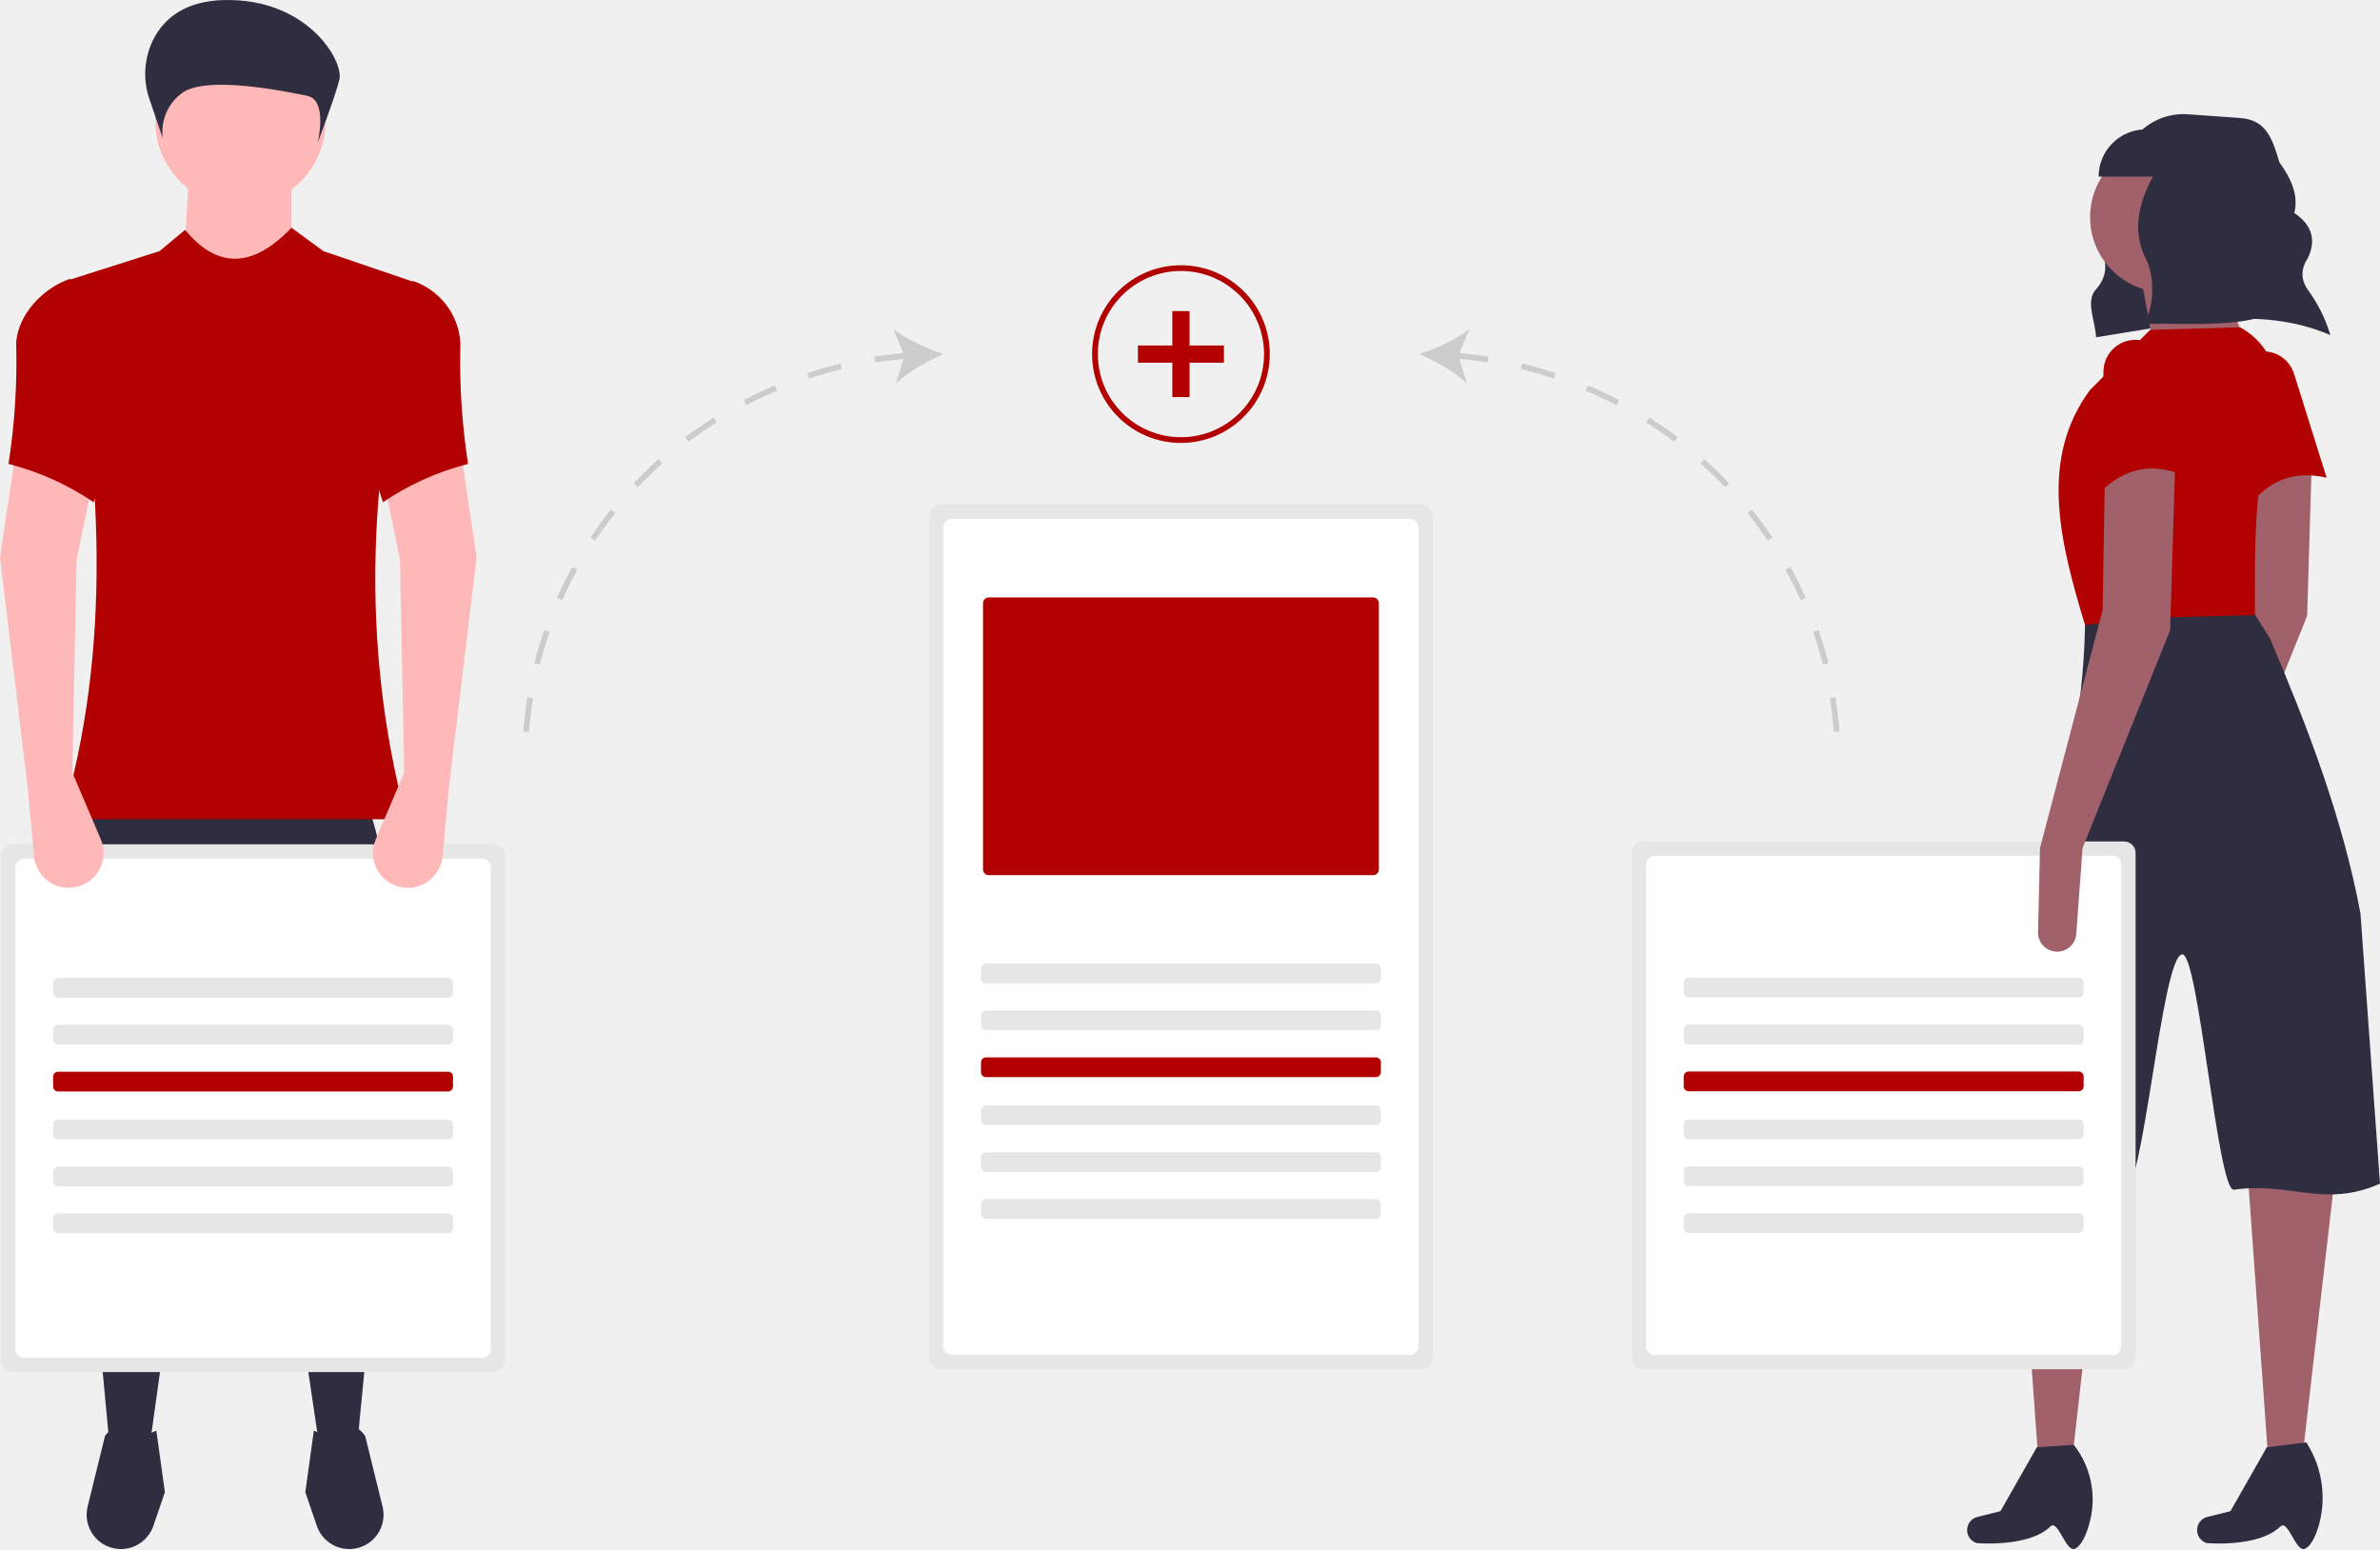
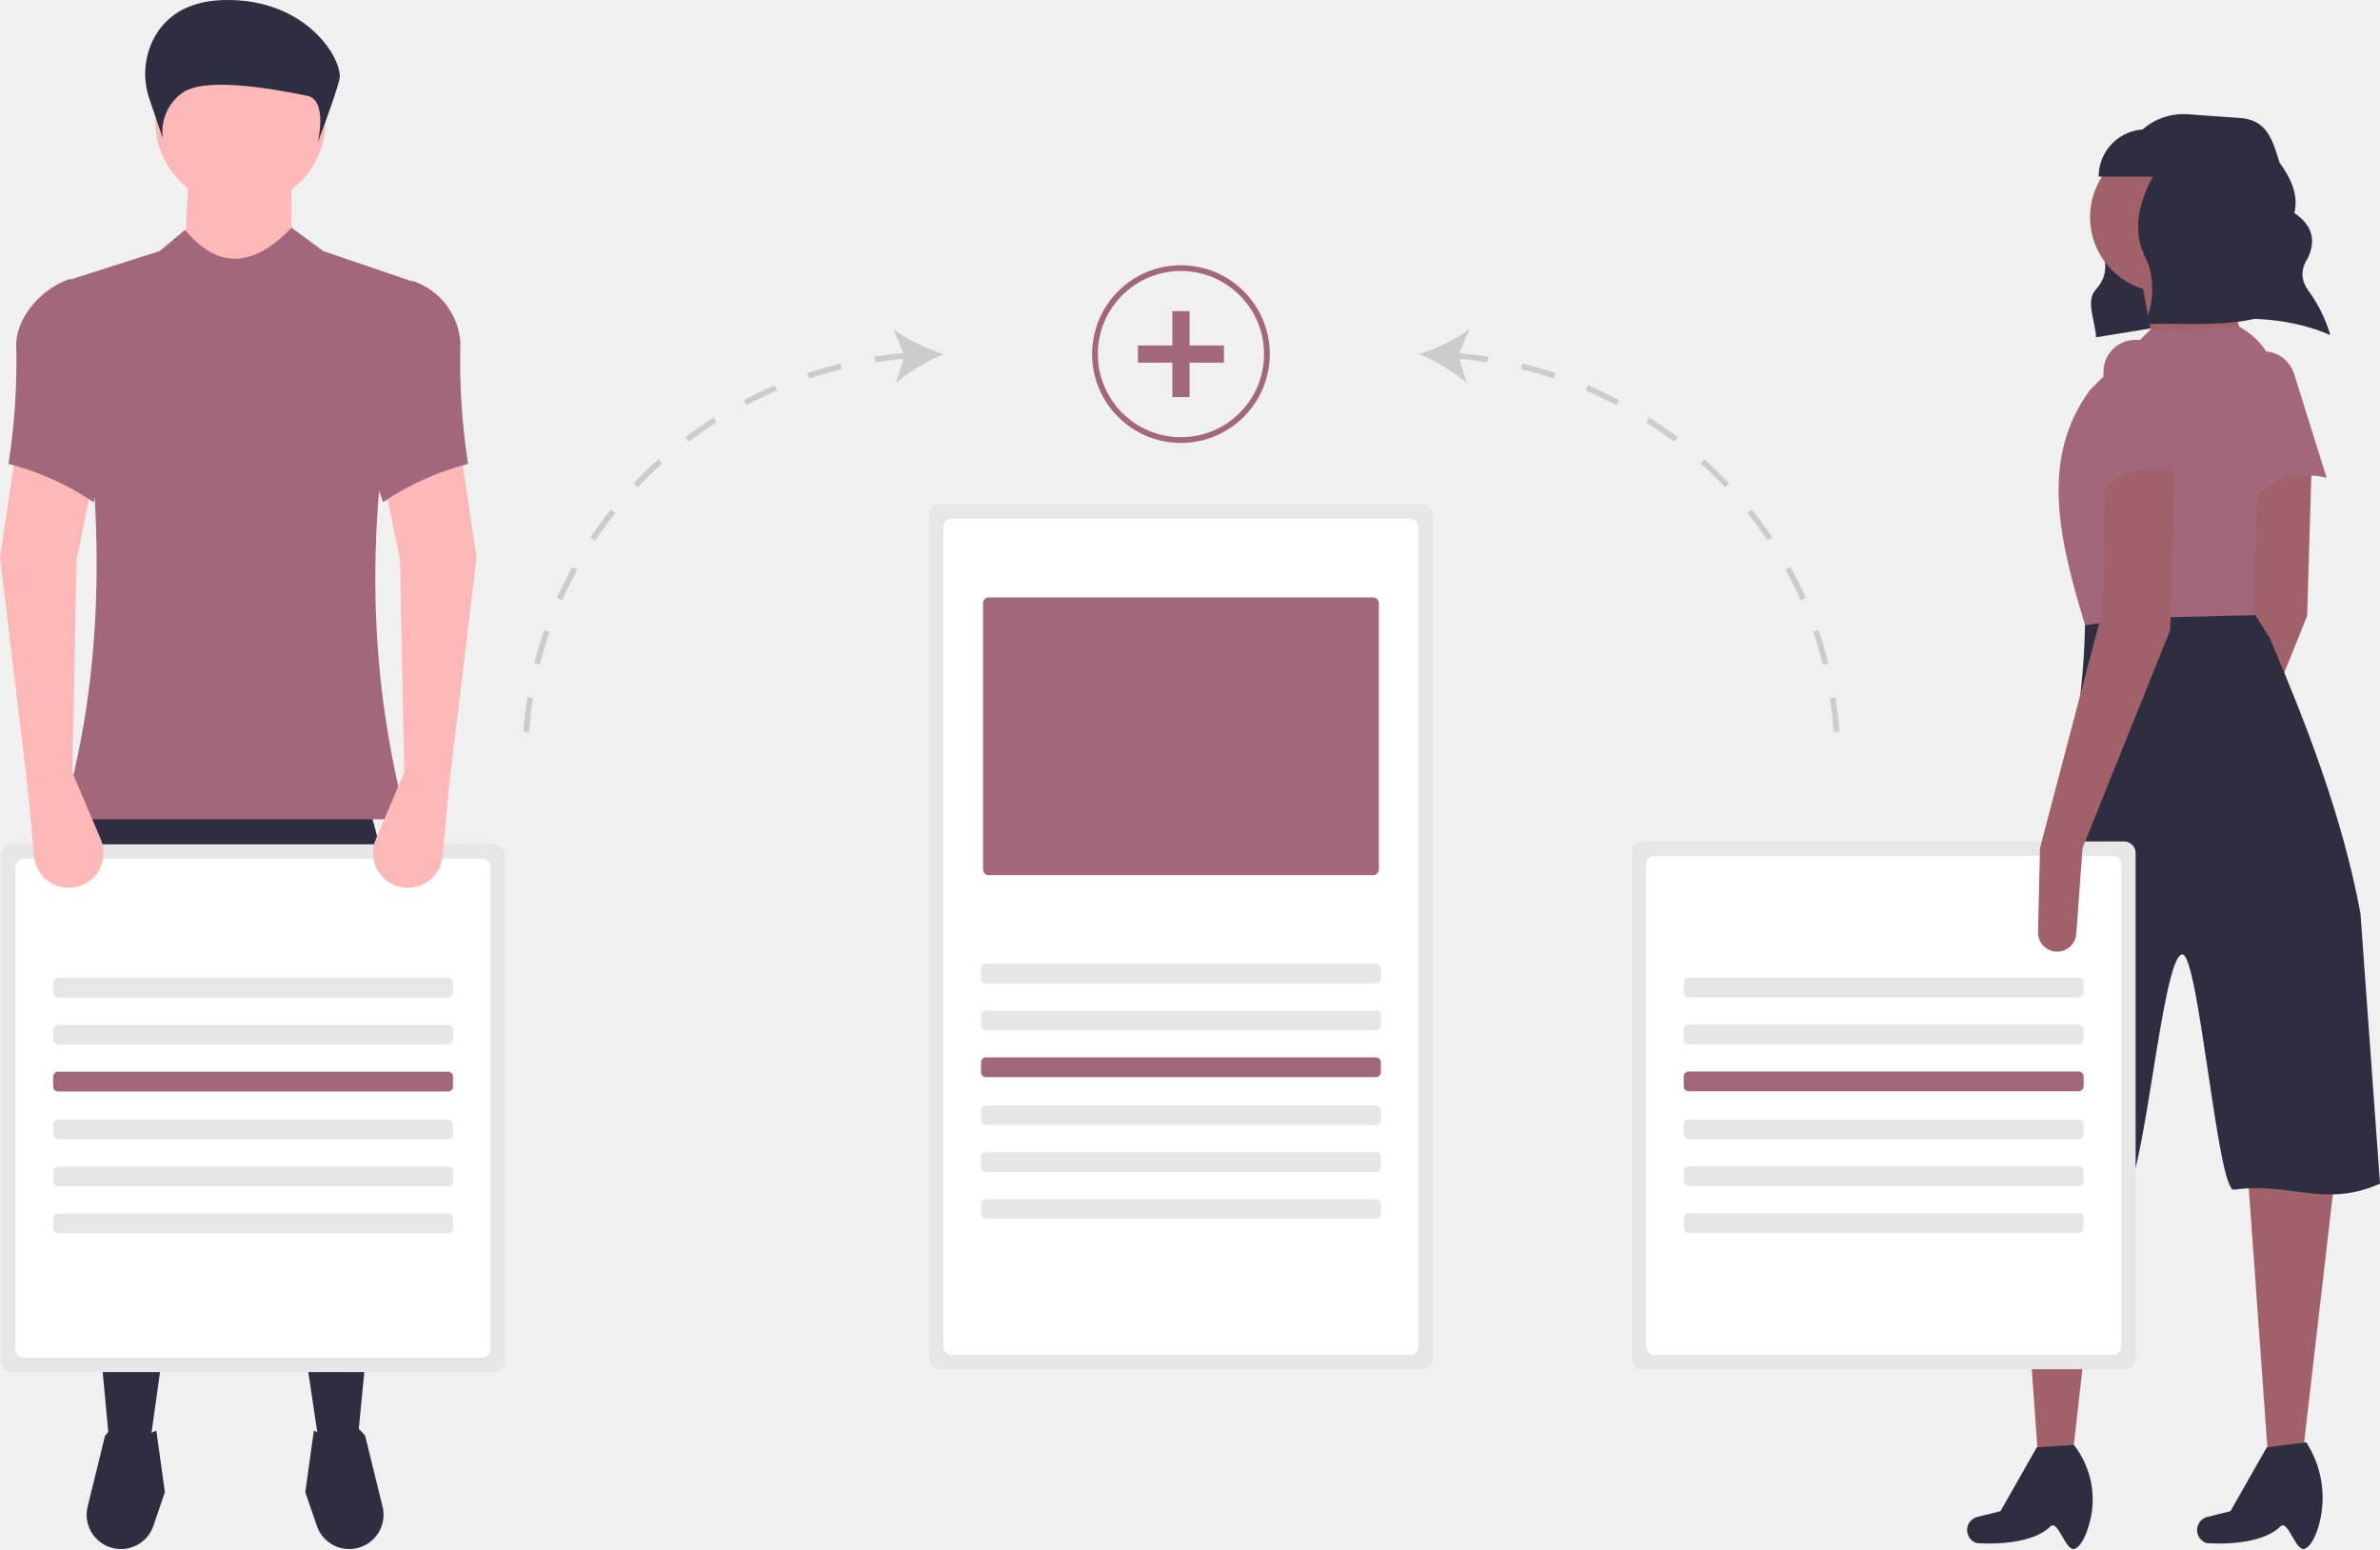
<svg xmlns="http://www.w3.org/2000/svg" id="ed15083a-efbd-40a8-bcf0-5dc6fb1adb49" data-name="Layer 1" width="880.44" height="572.995" viewBox="0 0 880.44 572.995">
  <path d="M980.867,471.844l-2.328,31.813a7.086,7.086,0,0,1-6.596,6.553h0a7.086,7.086,0,0,1-7.556-7.239l.741-31.128,27.385-87.834-3.315-53.811,25.922-.926-1.852,62.027Z" transform="translate(-159.7799 -163.5026)" fill="#a0616a" />
-   <path d="M1020.478,340.204c-11.561-2.667-21.457.441-29.134,11.251l-5.944-44.963a11.809,11.809,0,0,1,8.867-12.666h0a11.809,11.809,0,0,1,14.146,7.918Z" transform="translate(-159.7799 -163.5026)" fill="#b10101" />
+   <path d="M1020.478,340.204c-11.561-2.667-21.457.441-29.134,11.251l-5.944-44.963a11.809,11.809,0,0,1,8.867-12.666h0a11.809,11.809,0,0,1,14.146,7.918Z" transform="translate(-159.7799 -163.5026)" fill="#a2677b" />
  <path d="M1021.842,287.43c-26.713-11.362-54.156-4.163-86.649.833-.302-6.051-3.967-13.414-.128-17.636,4.664-5.128,4.235-10.517,1.428-15.936-7.177-13.859,3.106-28.605,13.489-40.866a22.995,22.995,0,0,1,19.192-8.056l19.233,1.374c9.584.685,11.908,7.247,14.624,16.463v0c4.593,6.246,7.051,12.475,5.503,18.671,6.879,4.701,8.035,10.375,4.944,16.772-2.621,4.028-2.593,7.948.119,11.761a54.298,54.298,0,0,1,8.073,16.036Z" transform="translate(-159.7799 -163.5026)" fill="#2f2e41" />
  <polygon points="766.709 538.607 753.931 538.607 746.342 433.068 778.744 432.142 766.709 538.607" fill="#a0616a" />
  <path d="M927.415,736.364c-3.407,1.555-6.261-11.044-9.135-8.219-8.039,7.9-27.324,6.129-27.324,6.129a5.025,5.025,0,0,1-3.167-6.549h0a5.025,5.025,0,0,1,3.486-3.111l8.549-2.137L913.248,698.87l13.704-.926h0a32.74,32.74,0,0,1,6.055,27.93C931.764,730.949,929.844,735.255,927.415,736.364Z" transform="translate(-159.7799 -163.5026)" fill="#2f2e41" />
  <polygon points="851.79 538.607 839.011 538.607 831.422 433.068 864.75 426.588 851.79 538.607" fill="#a0616a" />
  <path d="M1012.495,736.364c-3.407,1.555-6.261-11.044-9.135-8.219-8.039,7.9-27.324,6.129-27.324,6.129a5.025,5.025,0,0,1-3.167-6.549h0a5.025,5.025,0,0,1,3.486-3.111l8.549-2.137,13.424-23.607,14.63-1.852.369.604a37.721,37.721,0,0,1,4.042,30.844C1016.153,732.365,1014.497,735.45,1012.495,736.364Z" transform="translate(-159.7799 -163.5026)" fill="#2f2e41" />
  <path d="M1040.22,601.337c-20.652,9.138-33.022-.752-54.044,2.237-6.003.854-13.073-87.416-19.105-87.048-7.678.469-14.328,89.427-22.053,89.123a255.419,255.419,0,0,1-57.412-9.079c20.019-77.644,43.657-147.852,43.512-205.524l60.056-4.629,8.267,13.107c13.254,31.097,26.794,65.632,33.541,101.774Z" transform="translate(-159.7799 -163.5026)" fill="#2f2e41" />
  <circle cx="800.963" cy="80.345" r="27.773" fill="#a0616a" />
  <polygon points="831.514 129.412 797.26 131.263 791.705 100.712 819.479 96.084 831.514 129.412" fill="#a0616a" />
-   <path d="M993.951,391.047l-43.887,1.057-18.946,2.646c-9.3-30.72-17.129-61.37,1.852-87.023l22.219-22.219,33.328-.926.441.252a26.838,26.838,0,0,1,12.296,31.224C992.983,342.935,994.032,368.314,993.951,391.047Z" transform="translate(-159.7799 -163.5026)" fill="#b10101" />
+   <path d="M993.951,391.047l-43.887,1.057-18.946,2.646c-9.3-30.72-17.129-61.37,1.852-87.023l22.219-22.219,33.328-.926.441.252a26.838,26.838,0,0,1,12.296,31.224C992.983,342.935,994.032,368.314,993.951,391.047Z" transform="translate(-159.7799 -163.5026)" fill="#a2677b" />
  <path d="M992.271,243.708a33.769,33.769,0,0,0-8.539-22.491v-9.865H953.615a17.487,17.487,0,0,0-17.487,17.487v0h20.074c-5.413,9.965-7.748,20.412-2.535,30.477,3.145,6.072,3.284,18.135-1.024,23.927a59.673,59.673,0,0,0,6.801,0c9.304,0,34.677,1.21,40.803-4.858C1006.452,272.241,992.271,253.129,992.271,243.708Z" transform="translate(-159.7799 -163.5026)" fill="#2f2e41" />
  <path d="M945.571,474.758H767.66a4.253,4.253,0,0,0-4.241,4.241V665.741a4.253,4.253,0,0,0,4.241,4.241H945.571a4.253,4.253,0,0,0,4.241-4.241V478.998A4.253,4.253,0,0,0,945.571,474.758Z" transform="translate(-159.7799 -163.5026)" fill="#e6e6e6" />
  <path d="M941.331,480.058H771.901a3.192,3.192,0,0,0-3.18,3.18V661.5a3.19,3.19,0,0,0,3.18,3.18H941.331a3.19,3.19,0,0,0,3.18-3.18V483.239A3.19,3.19,0,0,0,941.331,480.058Z" transform="translate(-159.7799 -163.5026)" fill="#fff" />
  <path d="M930.192,477.145l-2.328,31.813a7.086,7.086,0,0,1-6.596,6.553h0a7.086,7.086,0,0,1-7.556-7.239l.741-31.128,23.145-87.949.926-53.695,25.922-.926-1.852,62.027Z" transform="translate(-159.7799 -163.5026)" fill="#a0616a" />
-   <path d="M967.223,339.203c-10.99-4.469-21.255-2.972-30.551,6.48l1.274-45.336A11.809,11.809,0,0,1,948.713,289.251h0a11.809,11.809,0,0,1,12.709,10.064Z" transform="translate(-159.7799 -163.5026)" fill="#b10101" />
+   <path d="M967.223,339.203c-10.99-4.469-21.255-2.972-30.551,6.48l1.274-45.336A11.809,11.809,0,0,1,948.713,289.251h0a11.809,11.809,0,0,1,12.709,10.064Z" transform="translate(-159.7799 -163.5026)" fill="#a2677b" />
  <path d="M928.758,525.15a1.826,1.826,0,0,1,1.826,1.826V530.629a1.826,1.826,0,0,1-1.826,1.826H784.473a1.826,1.826,0,0,1-1.826-1.826v-3.653a1.826,1.826,0,0,1,1.826-1.826H928.758" transform="translate(-159.7799 -163.5026)" fill="#e6e6e6" />
  <path d="M928.758,542.501a1.826,1.826,0,0,1,1.826,1.826v3.653a1.826,1.826,0,0,1-1.826,1.826H784.473a1.826,1.826,0,0,1-1.826-1.826V544.327a1.826,1.826,0,0,1,1.826-1.826H928.758" transform="translate(-159.7799 -163.5026)" fill="#e6e6e6" />
-   <path d="M928.758,559.851a1.826,1.826,0,0,1,1.826,1.826v3.653a1.826,1.826,0,0,1-1.826,1.826H784.473a1.826,1.826,0,0,1-1.826-1.826V561.678a1.826,1.826,0,0,1,1.826-1.826H928.758" transform="translate(-159.7799 -163.5026)" fill="#b10101" />
+   <path d="M928.758,559.851a1.826,1.826,0,0,1,1.826,1.826v3.653a1.826,1.826,0,0,1-1.826,1.826H784.473a1.826,1.826,0,0,1-1.826-1.826V561.678a1.826,1.826,0,0,1,1.826-1.826H928.758" transform="translate(-159.7799 -163.5026)" fill="#a2677b" />
  <path d="M928.758,577.582a1.826,1.826,0,0,1,1.826,1.826V583.061a1.826,1.826,0,0,1-1.826,1.826H784.473a1.826,1.826,0,0,1-1.826-1.826v-3.653a1.826,1.826,0,0,1,1.826-1.826H928.758" transform="translate(-159.7799 -163.5026)" fill="#e6e6e6" />
  <path d="M928.758,594.933a1.826,1.826,0,0,1,1.826,1.826v3.653a1.826,1.826,0,0,1-1.826,1.826H784.473a1.826,1.826,0,0,1-1.826-1.826V596.759a1.826,1.826,0,0,1,1.826-1.826H928.758" transform="translate(-159.7799 -163.5026)" fill="#e6e6e6" />
  <path d="M928.758,612.283a1.826,1.826,0,0,1,1.826,1.826v3.653a1.826,1.826,0,0,1-1.826,1.826H784.473a1.826,1.826,0,0,1-1.826-1.826v-3.653a1.826,1.826,0,0,1,1.826-1.826H928.758" transform="translate(-159.7799 -163.5026)" fill="#e6e6e6" />
  <path d="M292.006,697.15l-14.167.787-32.27-217.229L215.268,697.543,199.92,694.001c-8.523-93.471-19.619-190.085-11.806-232.183H295.941C311.954,503.665,301.265,601.918,292.006,697.15Z" transform="translate(-159.7799 -163.5026)" fill="#2f2e41" />
  <path d="M203.865,736.481h0A12.684,12.684,0,0,1,192.198,720.782l6.447-26.19c5.389-6.696,10.213-6.403,14.544,0l4.426-1.897,3.162,22.765-4.361,12.739A12.684,12.684,0,0,1,203.865,736.481Z" transform="translate(-159.7799 -163.5026)" fill="#2f2e41" />
  <path d="M289.635,736.481h0a12.684,12.684,0,0,0,11.667-15.699l-6.447-26.19c-5.389-6.696-10.213-6.403-14.544,0l-4.426-1.897-3.162,22.765,4.361,12.739A12.684,12.684,0,0,0,289.635,736.481Z" transform="translate(-159.7799 -163.5026)" fill="#2f2e41" />
  <circle cx="88.938" cy="44.882" r="31.482" fill="#ffb8b8" />
  <polygon points="107.827 103.124 67.687 103.124 70.048 61.41 107.827 61.41 107.827 103.124" fill="#ffb8b8" />
-   <path d="M310.109,466.541H182.605c18.59-62.684,15.322-129.834,1.574-199.126l34.631-11.019,9.445-7.871c11.852,14.435,24.957,14.316,39.353-.787l11.806,8.658,34.631,11.806C295.778,334.96,292.807,401.137,310.109,466.541Z" transform="translate(-159.7799 -163.5026)" fill="#b10101" />
+   <path d="M310.109,466.541H182.605c18.59-62.684,15.322-129.834,1.574-199.126l34.631-11.019,9.445-7.871c11.852,14.435,24.957,14.316,39.353-.787l11.806,8.658,34.631,11.806C295.778,334.96,292.807,401.137,310.109,466.541Z" transform="translate(-159.7799 -163.5026)" fill="#a2677b" />
  <path d="M215.093,200.25a28.49,28.49,0,0,1,1.932-23.149c3.847-6.823,11.256-13.218,25.499-13.579,31.076-.787,44.542,22.644,42.792,29.515s-8.015,23.218-8.015,23.218,3.885-15.741-3.885-17.315-37.874-7.871-46.614-.787a17.764,17.764,0,0,0-6.798,16.528Z" transform="translate(-159.7799 -163.5026)" fill="#2f2e41" />
  <path d="M342.356,475.818H164.444a4.271,4.271,0,0,0-4.241,4.241V666.801a4.253,4.253,0,0,0,4.241,4.241H342.356a4.253,4.253,0,0,0,4.241-4.241V480.058A4.253,4.253,0,0,0,342.356,475.818Z" transform="translate(-159.7799 -163.5026)" fill="#e6e6e6" />
  <path d="M338.115,481.118H168.685a3.19,3.19,0,0,0-3.18,3.18V662.56a3.19,3.19,0,0,0,3.18,3.18H338.115a3.19,3.19,0,0,0,3.18-3.18V484.299A3.19,3.19,0,0,0,338.115,481.118Z" transform="translate(-159.7799 -163.5026)" fill="#fff" />
  <path d="M305.98,491.039h0A12.893,12.893,0,0,1,298.79,473.975l10.532-24.75-1.574-78.706L302.238,343.759l28.334-11.019,5.509,36.992L325.85,454.735l-2.359,25.477A12.893,12.893,0,0,1,305.98,491.039Z" transform="translate(-159.7799 -163.5026)" fill="#ffb8b8" />
  <path d="M189.881,491.039h0a12.893,12.893,0,0,0,7.19-17.064L186.54,449.225l1.574-78.706,5.509-26.76-28.334-11.019-5.509,36.992,10.232,85.003,2.359,25.477A12.893,12.893,0,0,0,189.881,491.039Z" transform="translate(-159.7799 -163.5026)" fill="#ffb8b8" />
-   <path d="M332.933,335.101a100.467,100.467,0,0,0-31.482,14.167l-7.084-21.251,18.102-60.604h0a25.857,25.857,0,0,1,17.629,22.897A246.554,246.554,0,0,0,332.933,335.101Z" transform="translate(-159.7799 -163.5026)" fill="#b10101" />
-   <path d="M162.928,335.101a100.467,100.467,0,0,1,31.482,14.167l7.084-21.251L185.753,266.627h0c-9.991,3.33-19.325,13.174-19.99,23.684A246.555,246.555,0,0,1,162.928,335.101Z" transform="translate(-159.7799 -163.5026)" fill="#b10101" />
+   <path d="M332.933,335.101a100.467,100.467,0,0,0-31.482,14.167l-7.084-21.251,18.102-60.604h0a25.857,25.857,0,0,1,17.629,22.897A246.554,246.554,0,0,0,332.933,335.101Z" transform="translate(-159.7799 -163.5026)" fill="#a2677b" />
+   <path d="M162.928,335.101a100.467,100.467,0,0,1,31.482,14.167l7.084-21.251L185.753,266.627h0c-9.991,3.33-19.325,13.174-19.99,23.684A246.555,246.555,0,0,1,162.928,335.101Z" transform="translate(-159.7799 -163.5026)" fill="#a2677b" />
  <path d="M325.543,525.225a1.826,1.826,0,0,1,1.826,1.826v3.653a1.826,1.826,0,0,1-1.826,1.826H181.258a1.826,1.826,0,0,1-1.826-1.826v-3.653a1.826,1.826,0,0,1,1.826-1.826H325.543" transform="translate(-159.7799 -163.5026)" fill="#e6e6e6" />
  <path d="M325.543,542.576a1.826,1.826,0,0,1,1.826,1.826v3.653a1.826,1.826,0,0,1-1.826,1.826H181.258a1.826,1.826,0,0,1-1.826-1.826v-3.653a1.826,1.826,0,0,1,1.826-1.826H325.543" transform="translate(-159.7799 -163.5026)" fill="#e6e6e6" />
-   <path d="M325.543,559.927a1.826,1.826,0,0,1,1.826,1.826v3.653a1.826,1.826,0,0,1-1.826,1.826H181.258a1.826,1.826,0,0,1-1.826-1.826V561.753a1.826,1.826,0,0,1,1.826-1.826H325.543" transform="translate(-159.7799 -163.5026)" fill="#b10101" />
+   <path d="M325.543,559.927a1.826,1.826,0,0,1,1.826,1.826v3.653a1.826,1.826,0,0,1-1.826,1.826H181.258a1.826,1.826,0,0,1-1.826-1.826V561.753a1.826,1.826,0,0,1,1.826-1.826H325.543" transform="translate(-159.7799 -163.5026)" fill="#a2677b" />
  <path d="M325.543,577.657a1.826,1.826,0,0,1,1.826,1.826v3.653a1.826,1.826,0,0,1-1.826,1.826H181.258a1.826,1.826,0,0,1-1.826-1.826v-3.653a1.826,1.826,0,0,1,1.826-1.826H325.543" transform="translate(-159.7799 -163.5026)" fill="#e6e6e6" />
  <path d="M325.543,595.008a1.826,1.826,0,0,1,1.826,1.826V600.487a1.826,1.826,0,0,1-1.826,1.826H181.258a1.826,1.826,0,0,1-1.826-1.826V596.834a1.826,1.826,0,0,1,1.826-1.826H325.543" transform="translate(-159.7799 -163.5026)" fill="#e6e6e6" />
  <path d="M325.543,612.359a1.826,1.826,0,0,1,1.826,1.826v3.653a1.826,1.826,0,0,1-1.826,1.826H181.258a1.826,1.826,0,0,1-1.826-1.826v-3.653a1.826,1.826,0,0,1,1.826-1.826H325.543" transform="translate(-159.7799 -163.5026)" fill="#e6e6e6" />
  <path d="M685.606,350.086H507.694a4.246,4.246,0,0,0-4.241,4.241V665.762a4.253,4.253,0,0,0,4.241,4.241H685.606a4.253,4.253,0,0,0,4.241-4.241V354.327A4.246,4.246,0,0,0,685.606,350.086Z" transform="translate(-159.7799 -163.5026)" fill="#e6e6e6" />
  <path d="M684.471,357.889a3.418,3.418,0,0,0-.445-1.071,3.209,3.209,0,0,0-2.661-1.431H511.935a3.183,3.183,0,0,0-3.18,3.18V661.521a3.19,3.19,0,0,0,3.18,3.18H681.365a3.19,3.19,0,0,0,3.18-3.18V358.567A2.895,2.895,0,0,0,684.471,357.889Z" transform="translate(-159.7799 -163.5026)" fill="#fff" />
  <path d="M668.793,519.924a1.826,1.826,0,0,1,1.826,1.826v3.653a1.826,1.826,0,0,1-1.826,1.826H524.507a1.826,1.826,0,0,1-1.826-1.826v-3.653a1.826,1.826,0,0,1,1.826-1.826H668.793" transform="translate(-159.7799 -163.5026)" fill="#e6e6e6" />
  <path d="M668.793,537.275a1.826,1.826,0,0,1,1.826,1.826v3.653a1.826,1.826,0,0,1-1.826,1.826H524.507a1.826,1.826,0,0,1-1.826-1.826V539.102a1.826,1.826,0,0,1,1.826-1.826H668.793" transform="translate(-159.7799 -163.5026)" fill="#e6e6e6" />
-   <path d="M668.793,554.626a1.826,1.826,0,0,1,1.826,1.826v3.653a1.826,1.826,0,0,1-1.826,1.826H524.507a1.826,1.826,0,0,1-1.826-1.826v-3.653a1.826,1.826,0,0,1,1.826-1.826H668.793" transform="translate(-159.7799 -163.5026)" fill="#b10101" />
+   <path d="M668.793,554.626a1.826,1.826,0,0,1,1.826,1.826v3.653a1.826,1.826,0,0,1-1.826,1.826H524.507a1.826,1.826,0,0,1-1.826-1.826v-3.653a1.826,1.826,0,0,1,1.826-1.826H668.793" transform="translate(-159.7799 -163.5026)" fill="#a2677b" />
  <path d="M668.793,572.356a1.826,1.826,0,0,1,1.826,1.826v3.653a1.826,1.826,0,0,1-1.826,1.826H524.507a1.826,1.826,0,0,1-1.826-1.826V574.183a1.826,1.826,0,0,1,1.826-1.826H668.793" transform="translate(-159.7799 -163.5026)" fill="#e6e6e6" />
  <path d="M668.793,589.707a1.826,1.826,0,0,1,1.826,1.826v3.653a1.826,1.826,0,0,1-1.826,1.826H524.507a1.826,1.826,0,0,1-1.826-1.826v-3.653a1.826,1.826,0,0,1,1.826-1.826H668.793" transform="translate(-159.7799 -163.5026)" fill="#e6e6e6" />
  <path d="M668.793,607.058a1.826,1.826,0,0,1,1.826,1.826v3.653a1.826,1.826,0,0,1-1.826,1.826H524.507a1.826,1.826,0,0,1-1.826-1.826v-3.653a1.826,1.826,0,0,1,1.826-1.826H668.793" transform="translate(-159.7799 -163.5026)" fill="#e6e6e6" />
-   <path d="M525.552,384.489a2.122,2.122,0,0,0-2.12,2.12v98.503a2.123,2.123,0,0,0,2.12,2.12H667.748a2.123,2.123,0,0,0,2.12-2.12V386.61a2.122,2.122,0,0,0-2.12-2.12Z" transform="translate(-159.7799 -163.5026)" fill="#b10101" />
+   <path d="M525.552,384.489a2.122,2.122,0,0,0-2.12,2.12v98.503a2.123,2.123,0,0,0,2.12,2.12H667.748a2.123,2.123,0,0,0,2.12-2.12V386.61a2.122,2.122,0,0,0-2.12-2.12Z" transform="translate(-159.7799 -163.5026)" fill="#a2677b" />
  <path d="M746.384,307.991c3.864,1.642,7.706,3.463,11.417,5.411l.986-1.877c-3.762-1.976-7.657-3.821-11.572-5.486Z" transform="translate(-159.7799 -163.5026)" fill="#ccc" />
  <path d="M790.288,333.37l-1.414,1.581c3.128,2.796,6.174,5.758,9.058,8.801l1.538-1.458C796.547,339.208,793.458,336.205,790.288,333.37Z" transform="translate(-159.7799 -163.5026)" fill="#ccc" />
  <path d="M768.739,319.728c3.543,2.248,7.036,4.669,10.38,7.198l1.28-1.692c-3.391-2.563-6.932-5.018-10.525-7.297Z" transform="translate(-159.7799 -163.5026)" fill="#ccc" />
  <path d="M722.434,300.039c4.08.996,8.163,2.17,12.137,3.49l.669-2.013c-4.028-1.337-8.167-2.528-12.302-3.538Z" transform="translate(-159.7799 -163.5026)" fill="#ccc" />
  <path d="M838.772,421.385l-2.093.336c.663,4.131,1.154,8.349,1.461,12.536l2.114-.155C839.943,429.855,839.445,425.576,838.772,421.385Z" transform="translate(-159.7799 -163.5026)" fill="#ccc" />
  <path d="M830.534,397.264c1.371,3.959,2.583,8.029,3.604,12.096l2.056-.517c-1.035-4.126-2.266-8.255-3.656-12.273Z" transform="translate(-159.7799 -163.5026)" fill="#ccc" />
  <path d="M820.266,374.232c2.031,3.672,3.926,7.473,5.632,11.295l1.936-.863c-1.73-3.878-3.652-7.733-5.713-11.458Z" transform="translate(-159.7799 -163.5026)" fill="#ccc" />
  <path d="M806.225,353.275c2.62,3.275,5.132,6.701,7.465,10.183l1.762-1.18c-2.367-3.531-4.915-7.005-7.571-10.326Z" transform="translate(-159.7799 -163.5026)" fill="#ccc" />
  <path d="M703.374,285.233c-4.81,3.822-12.447,7.29-18.563,9.245,5.913,2.506,13.202,6.655,17.644,10.899l-2.845-9.15c3.498.325,7.002.76,10.445,1.312l.335-2.093c-3.524-.565-7.112-1.01-10.692-1.339Z" transform="translate(-159.7799 -163.5026)" fill="#ccc" />
  <path d="M365.805,384.664l1.936.863c1.705-3.821,3.599-7.621,5.631-11.295l-1.855-1.026C369.456,376.933,367.534,380.788,365.805,384.664Z" transform="translate(-159.7799 -163.5026)" fill="#ccc" />
  <path d="M357.445,408.842l2.056.517c1.02-4.061,2.232-8.131,3.604-12.096l-2.004-.693C359.71,400.593,358.479,404.722,357.445,408.842Z" transform="translate(-159.7799 -163.5026)" fill="#ccc" />
  <path d="M353.385,434.102l2.115.155c.305-4.188.797-8.405,1.46-12.536l-2.093-.336C354.194,425.576,353.696,429.855,353.385,434.102Z" transform="translate(-159.7799 -163.5026)" fill="#ccc" />
  <path d="M378.187,362.277l1.761,1.18c2.332-3.479,4.844-6.904,7.466-10.183l-1.655-1.324C383.099,355.274,380.552,358.749,378.187,362.277Z" transform="translate(-159.7799 -163.5026)" fill="#ccc" />
  <path d="M434.851,311.525l.986,1.877c3.716-1.95,7.558-3.771,11.417-5.411l-.829-1.952C442.512,307.702,438.619,309.548,434.851,311.525Z" transform="translate(-159.7799 -163.5026)" fill="#ccc" />
  <path d="M458.401,301.516l.668,2.013c3.973-1.319,8.057-2.494,12.137-3.49l-.503-2.06C466.567,298.988,462.428,300.179,458.401,301.516Z" transform="translate(-159.7799 -163.5026)" fill="#ccc" />
  <path d="M394.169,342.293l1.539,1.458c2.881-3.041,5.928-6.003,9.057-8.801l-1.413-1.581C400.179,336.207,397.089,339.209,394.169,342.293Z" transform="translate(-159.7799 -163.5026)" fill="#ccc" />
  <path d="M413.241,325.233l1.279,1.692c3.346-2.529,6.839-4.951,10.381-7.197l-1.136-1.791C420.173,320.215,416.633,322.669,413.241,325.233Z" transform="translate(-159.7799 -163.5026)" fill="#ccc" />
  <path d="M508.829,294.479c-6.117-1.957-13.753-5.425-18.563-9.247l3.676,8.876c-3.581.33-7.168.774-10.692,1.339l.335,2.093c3.443-.552,6.947-.987,10.445-1.312l-2.845,9.148C495.626,301.131,502.915,296.983,508.829,294.479Z" transform="translate(-159.7799 -163.5026)" fill="#ccc" />
-   <path d="M596.65,327.343a32.864,32.864,0,1,1,32.864-32.864A32.902,32.902,0,0,1,596.65,327.343Zm0-63.608a30.744,30.744,0,1,0,30.744,30.744A30.779,30.779,0,0,0,596.65,263.735Z" transform="translate(-159.7799 -163.5026)" fill="#b10101" />
-   <rect x="433.69" y="115.074" width="6.361" height="31.804" fill="#b10101" />
-   <rect x="593.47" y="278.577" width="6.361" height="31.804" transform="translate(731.3486 -465.6741) rotate(90)" fill="#b10101" />
+   <path d="M596.65,327.343a32.864,32.864,0,1,1,32.864-32.864A32.902,32.902,0,0,1,596.65,327.343Zm0-63.608a30.744,30.744,0,1,0,30.744,30.744A30.779,30.779,0,0,0,596.65,263.735Z" transform="translate(-159.7799 -163.5026)" fill="#a2677b" />
+   <rect x="433.69" y="115.074" width="6.361" height="31.804" fill="#a2677b" />
+   <rect x="593.47" y="278.577" width="6.361" height="31.804" transform="translate(731.3486 -465.6741) rotate(90)" fill="#a2677b" />
</svg>
